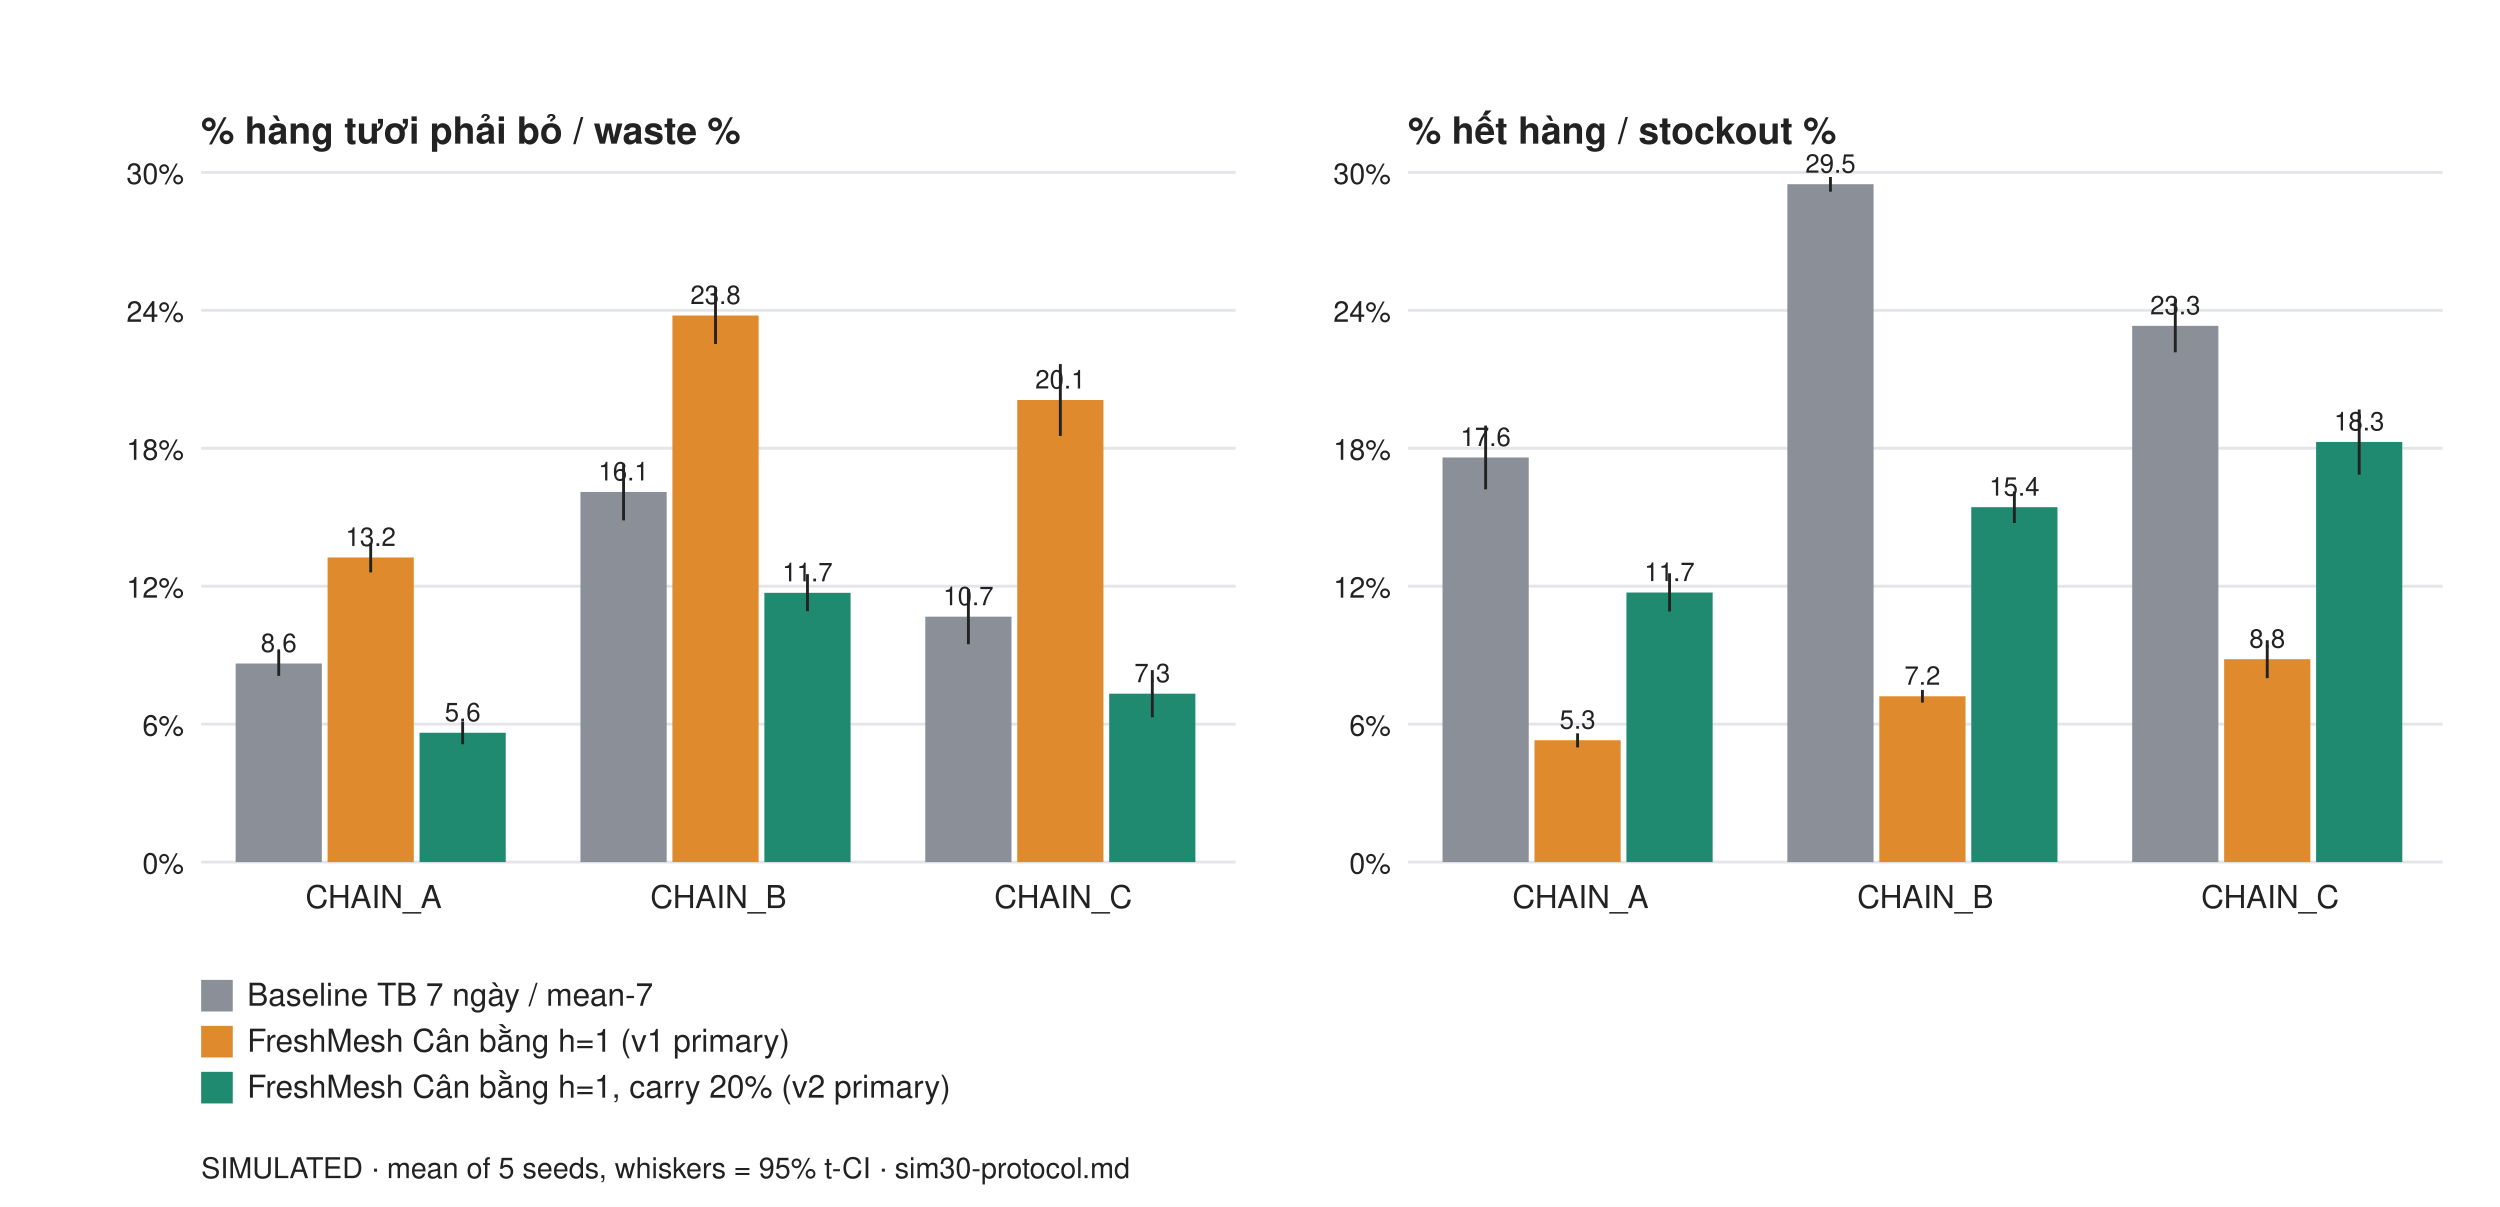
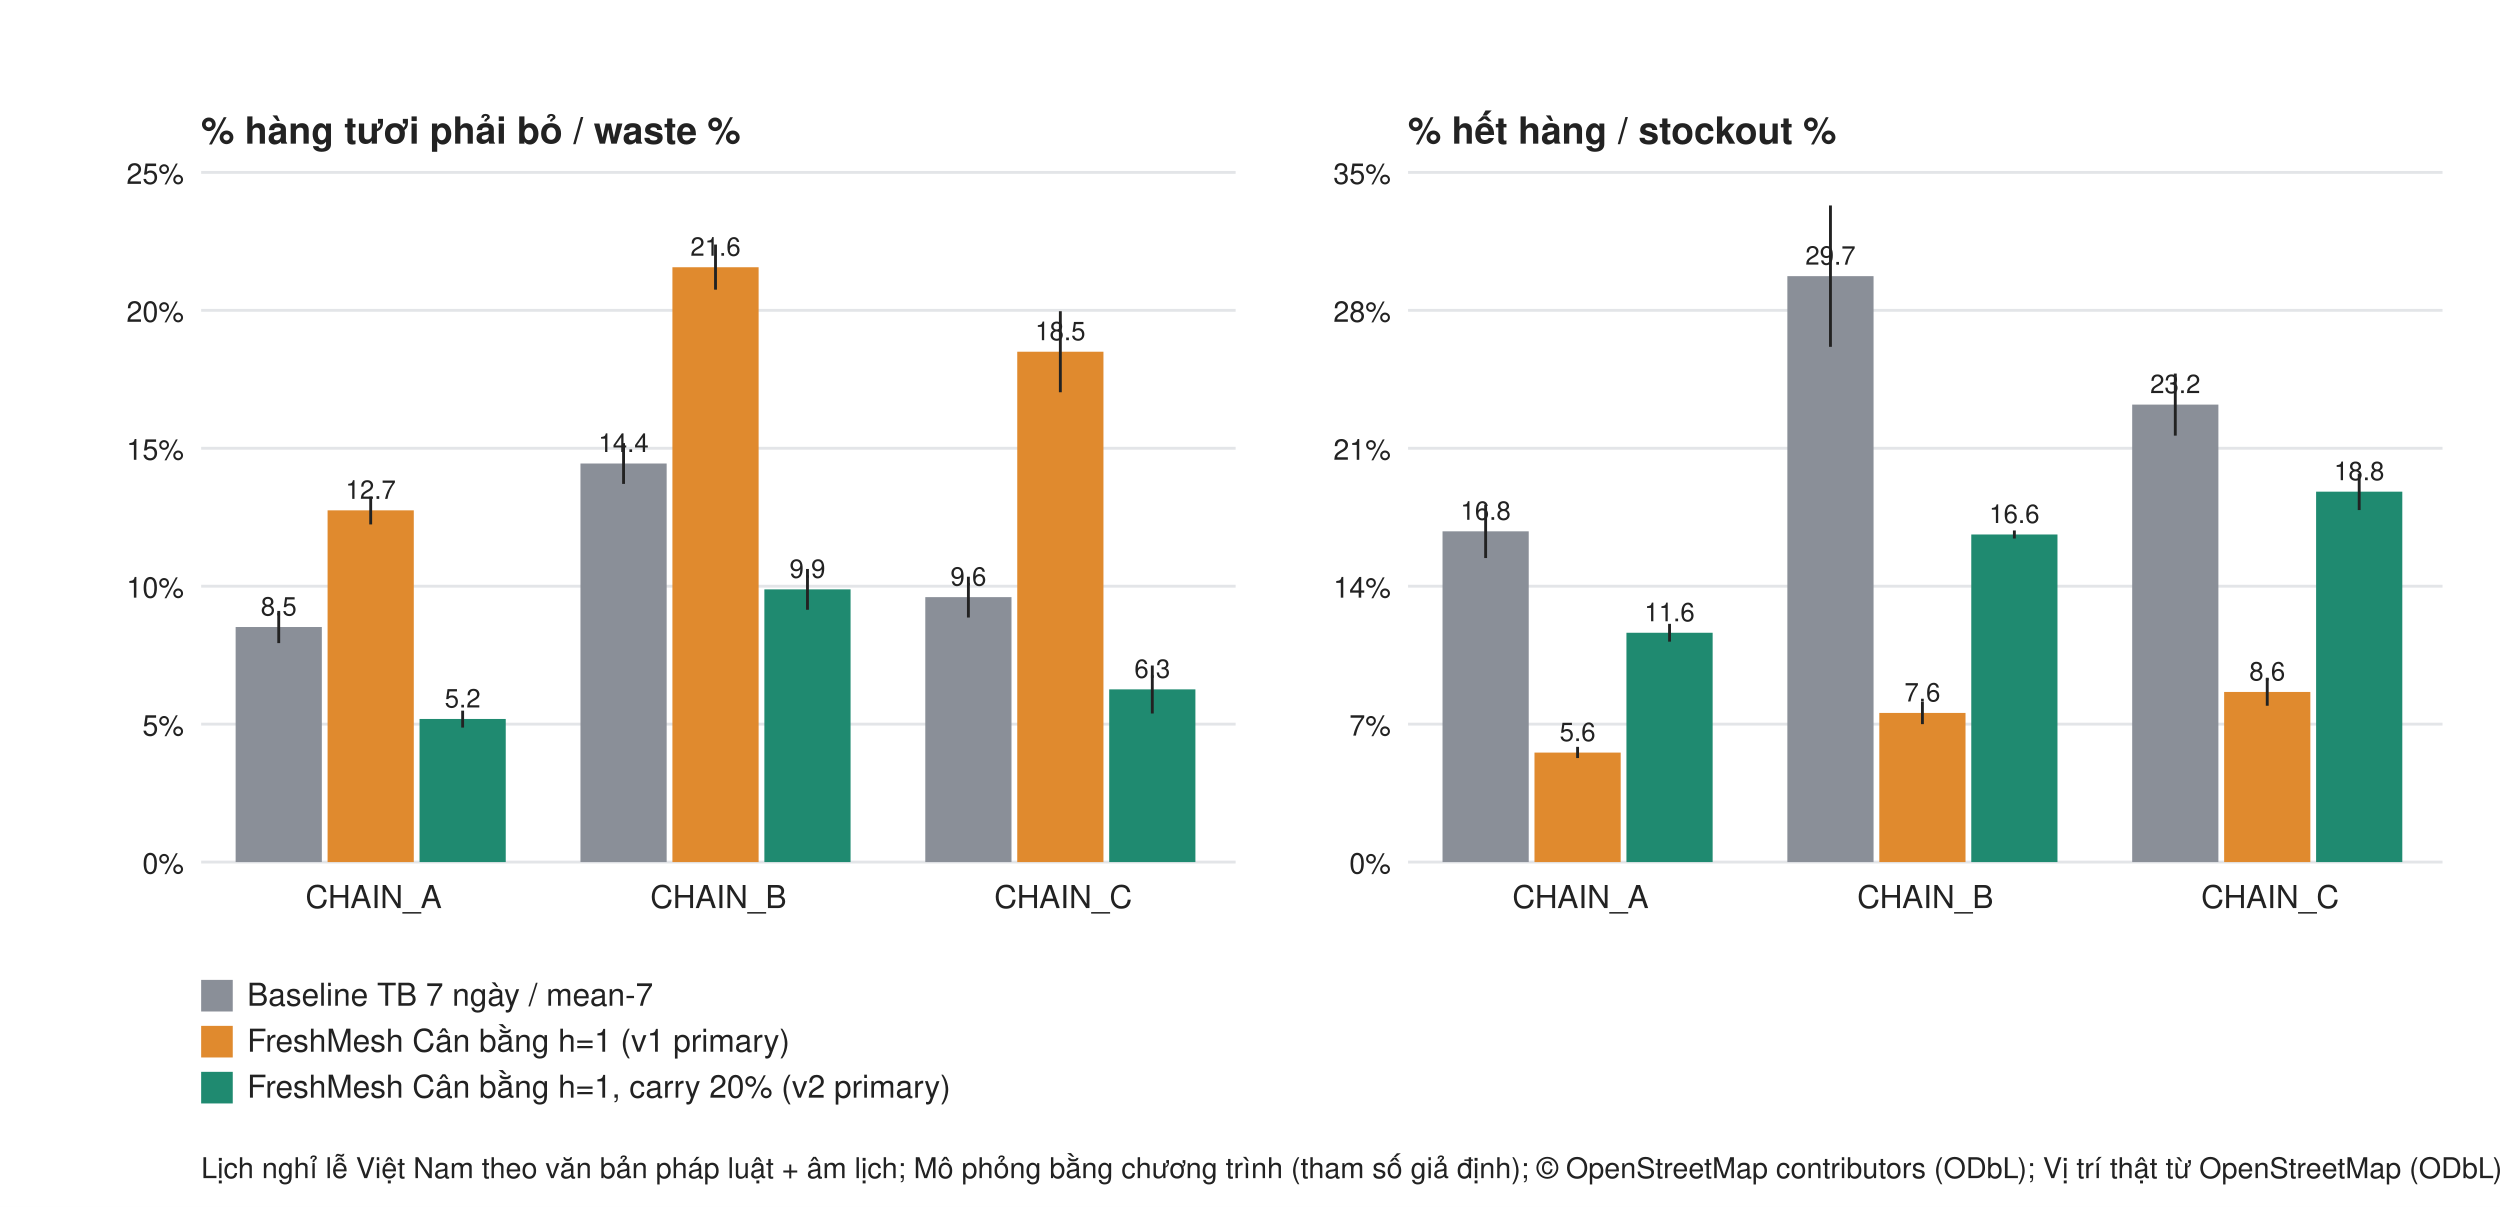
<svg xmlns="http://www.w3.org/2000/svg" width="870" height="420" viewBox="0 0 870 420" font-family="Helvetica, Arial, sans-serif" fill="#222">
  <rect width="870" height="420" fill="#ffffff" />
  <text x="70" y="50" font-size="13" font-weight="600">% hàng tươi phải bỏ / waste %</text>
  <line x1="70" x2="430" y1="300.0" y2="300.0" stroke="#e3e5e8" />
  <text x="64" y="304.0" font-size="10" text-anchor="end">0%</text>
  <line x1="70" x2="430" y1="252.0" y2="252.0" stroke="#e3e5e8" />
-   <text x="64" y="256.0" font-size="10" text-anchor="end">6%</text>
+   <text x="64" y="256.0" font-size="10" text-anchor="end">5%</text>
  <line x1="70" x2="430" y1="204.0" y2="204.0" stroke="#e3e5e8" />
-   <text x="64" y="208.0" font-size="10" text-anchor="end">12%</text>
+   <text x="64" y="208.0" font-size="10" text-anchor="end">10%</text>
  <line x1="70" x2="430" y1="156.0" y2="156.0" stroke="#e3e5e8" />
-   <text x="64" y="160.0" font-size="10" text-anchor="end">18%</text>
+   <text x="64" y="160.0" font-size="10" text-anchor="end">15%</text>
  <line x1="70" x2="430" y1="108.0" y2="108.0" stroke="#e3e5e8" />
-   <text x="64" y="112.0" font-size="10" text-anchor="end">24%</text>
+   <text x="64" y="112.0" font-size="10" text-anchor="end">20%</text>
  <line x1="70" x2="430" y1="60.0" y2="60.0" stroke="#e3e5e8" />
-   <text x="64" y="64.0" font-size="10" text-anchor="end">30%</text>
+   <text x="64" y="64.0" font-size="10" text-anchor="end">25%</text>
  <text x="130.0" y="316" font-size="11" text-anchor="middle">CHAIN_A</text>
-   <rect x="82.0" y="230.9" width="30.0" height="69.1" fill="#8a8f98" />
-   <line x1="97.0" x2="97.0" y1="235.2" y2="226.7" stroke="#222" />
-   <text x="97.0" y="226.9" font-size="9" text-anchor="middle">8.6</text>
-   <rect x="114.0" y="194.0" width="30.0" height="106.0" fill="#e08a2e" />
-   <line x1="129.0" x2="129.0" y1="199.2" y2="188.9" stroke="#222" />
-   <text x="129.0" y="190.0" font-size="9" text-anchor="middle">13.2</text>
-   <rect x="146.0" y="255.0" width="30.0" height="45.0" fill="#1f8a70" />
-   <line x1="161.0" x2="161.0" y1="259.0" y2="251.1" stroke="#222" />
-   <text x="161.0" y="251.0" font-size="9" text-anchor="middle">5.6</text>
+   <rect x="82.0" y="218.2" width="30.0" height="81.8" fill="#8a8f98" />
+   <line x1="97.0" x2="97.0" y1="223.8" y2="212.6" stroke="#222" />
+   <text x="97.0" y="214.2" font-size="9" text-anchor="middle">8.5</text>
+   <rect x="114.0" y="177.6" width="30.0" height="122.4" fill="#e08a2e" />
+   <line x1="129.0" x2="129.0" y1="182.5" y2="172.8" stroke="#222" />
+   <text x="129.0" y="173.6" font-size="9" text-anchor="middle">12.7</text>
+   <rect x="146.0" y="250.2" width="30.0" height="49.8" fill="#1f8a70" />
+   <line x1="161.0" x2="161.0" y1="253.2" y2="247.3" stroke="#222" />
+   <text x="161.0" y="246.2" font-size="9" text-anchor="middle">5.2</text>
  <text x="250.0" y="316" font-size="11" text-anchor="middle">CHAIN_B</text>
-   <rect x="202.0" y="171.2" width="30.0" height="128.8" fill="#8a8f98" />
-   <line x1="217.0" x2="217.0" y1="181.1" y2="161.4" stroke="#222" />
-   <text x="217.0" y="167.2" font-size="9" text-anchor="middle">16.1</text>
-   <rect x="234.0" y="109.8" width="30.0" height="190.2" fill="#e08a2e" />
-   <line x1="249.0" x2="249.0" y1="119.7" y2="100.0" stroke="#222" />
-   <text x="249.0" y="105.8" font-size="9" text-anchor="middle">23.8</text>
-   <rect x="266.0" y="206.3" width="30.0" height="93.7" fill="#1f8a70" />
-   <line x1="281.0" x2="281.0" y1="212.7" y2="199.8" stroke="#222" />
-   <text x="281.0" y="202.3" font-size="9" text-anchor="middle">11.7</text>
+   <rect x="202.0" y="161.3" width="30.0" height="138.7" fill="#8a8f98" />
+   <line x1="217.0" x2="217.0" y1="168.4" y2="154.2" stroke="#222" />
+   <text x="217.0" y="157.3" font-size="9" text-anchor="middle">14.4</text>
+   <rect x="234.0" y="93.0" width="30.0" height="207.0" fill="#e08a2e" />
+   <line x1="249.0" x2="249.0" y1="100.8" y2="85.1" stroke="#222" />
+   <text x="249.0" y="89.0" font-size="9" text-anchor="middle">21.6</text>
+   <rect x="266.0" y="205.1" width="30.0" height="94.9" fill="#1f8a70" />
+   <line x1="281.0" x2="281.0" y1="212.2" y2="198.0" stroke="#222" />
+   <text x="281.0" y="201.1" font-size="9" text-anchor="middle">9.9</text>
  <text x="370.0" y="316" font-size="11" text-anchor="middle">CHAIN_C</text>
-   <rect x="322.0" y="214.6" width="30.0" height="85.4" fill="#8a8f98" />
-   <line x1="337.0" x2="337.0" y1="224.2" y2="205.0" stroke="#222" />
-   <text x="337.0" y="210.6" font-size="9" text-anchor="middle">10.7</text>
-   <rect x="354.0" y="139.2" width="30.0" height="160.8" fill="#e08a2e" />
-   <line x1="369.0" x2="369.0" y1="151.7" y2="126.7" stroke="#222" />
-   <text x="369.0" y="135.2" font-size="9" text-anchor="middle">20.1</text>
-   <rect x="386.0" y="241.4" width="30.0" height="58.6" fill="#1f8a70" />
-   <line x1="401.0" x2="401.0" y1="249.6" y2="233.2" stroke="#222" />
-   <text x="401.0" y="237.4" font-size="9" text-anchor="middle">7.3</text>
+   <rect x="322.0" y="207.8" width="30.0" height="92.2" fill="#8a8f98" />
+   <line x1="337.0" x2="337.0" y1="214.9" y2="200.7" stroke="#222" />
+   <text x="337.0" y="203.8" font-size="9" text-anchor="middle">9.6</text>
+   <rect x="354.0" y="122.4" width="30.0" height="177.6" fill="#e08a2e" />
+   <line x1="369.0" x2="369.0" y1="136.5" y2="108.3" stroke="#222" />
+   <text x="369.0" y="118.4" font-size="9" text-anchor="middle">18.5</text>
+   <rect x="386.0" y="239.9" width="30.0" height="60.1" fill="#1f8a70" />
+   <line x1="401.0" x2="401.0" y1="248.3" y2="231.6" stroke="#222" />
+   <text x="401.0" y="235.9" font-size="9" text-anchor="middle">6.3</text>
  <text x="490" y="50" font-size="13" font-weight="600">% hết hàng / stockout %</text>
  <line x1="490" x2="850" y1="300.0" y2="300.0" stroke="#e3e5e8" />
  <text x="484" y="304.0" font-size="10" text-anchor="end">0%</text>
  <line x1="490" x2="850" y1="252.0" y2="252.0" stroke="#e3e5e8" />
-   <text x="484" y="256.0" font-size="10" text-anchor="end">6%</text>
+   <text x="484" y="256.0" font-size="10" text-anchor="end">7%</text>
  <line x1="490" x2="850" y1="204.0" y2="204.0" stroke="#e3e5e8" />
-   <text x="484" y="208.0" font-size="10" text-anchor="end">12%</text>
+   <text x="484" y="208.0" font-size="10" text-anchor="end">14%</text>
  <line x1="490" x2="850" y1="156.0" y2="156.0" stroke="#e3e5e8" />
-   <text x="484" y="160.0" font-size="10" text-anchor="end">18%</text>
+   <text x="484" y="160.0" font-size="10" text-anchor="end">21%</text>
  <line x1="490" x2="850" y1="108.0" y2="108.0" stroke="#e3e5e8" />
-   <text x="484" y="112.0" font-size="10" text-anchor="end">24%</text>
+   <text x="484" y="112.0" font-size="10" text-anchor="end">28%</text>
  <line x1="490" x2="850" y1="60.0" y2="60.0" stroke="#e3e5e8" />
-   <text x="484" y="64.0" font-size="10" text-anchor="end">30%</text>
+   <text x="484" y="64.0" font-size="10" text-anchor="end">35%</text>
  <text x="550.0" y="316" font-size="11" text-anchor="middle">CHAIN_A</text>
-   <rect x="502.0" y="159.2" width="30.0" height="140.8" fill="#8a8f98" />
-   <line x1="517.0" x2="517.0" y1="170.3" y2="148.1" stroke="#222" />
-   <text x="517.0" y="155.2" font-size="9" text-anchor="middle">17.6</text>
-   <rect x="534.0" y="257.6" width="30.0" height="42.4" fill="#e08a2e" />
-   <line x1="549.0" x2="549.0" y1="260.1" y2="255.2" stroke="#222" />
-   <text x="549.0" y="253.6" font-size="9" text-anchor="middle">5.3</text>
-   <rect x="566.0" y="206.2" width="30.0" height="93.8" fill="#1f8a70" />
-   <line x1="581.0" x2="581.0" y1="212.8" y2="199.5" stroke="#222" />
-   <text x="581.0" y="202.2" font-size="9" text-anchor="middle">11.7</text>
+   <rect x="502.0" y="184.9" width="30.0" height="115.1" fill="#8a8f98" />
+   <line x1="517.0" x2="517.0" y1="194.2" y2="175.6" stroke="#222" />
+   <text x="517.0" y="180.9" font-size="9" text-anchor="middle">16.8</text>
+   <rect x="534.0" y="261.9" width="30.0" height="38.1" fill="#e08a2e" />
+   <line x1="549.0" x2="549.0" y1="263.8" y2="259.9" stroke="#222" />
+   <text x="549.0" y="257.9" font-size="9" text-anchor="middle">5.6</text>
+   <rect x="566.0" y="220.2" width="30.0" height="79.8" fill="#1f8a70" />
+   <line x1="581.0" x2="581.0" y1="223.3" y2="217.1" stroke="#222" />
+   <text x="581.0" y="216.2" font-size="9" text-anchor="middle">11.6</text>
  <text x="670.0" y="316" font-size="11" text-anchor="middle">CHAIN_B</text>
-   <rect x="622.0" y="64.1" width="30.0" height="235.9" fill="#8a8f98" />
-   <line x1="637.0" x2="637.0" y1="66.7" y2="61.6" stroke="#222" />
-   <text x="637.0" y="60.1" font-size="9" text-anchor="middle">29.5</text>
-   <rect x="654.0" y="242.3" width="30.0" height="57.7" fill="#e08a2e" />
-   <line x1="669.0" x2="669.0" y1="244.5" y2="240.1" stroke="#222" />
-   <text x="669.0" y="238.3" font-size="9" text-anchor="middle">7.2</text>
-   <rect x="686.0" y="176.5" width="30.0" height="123.5" fill="#1f8a70" />
-   <line x1="701.0" x2="701.0" y1="182.0" y2="171.0" stroke="#222" />
-   <text x="701.0" y="172.5" font-size="9" text-anchor="middle">15.4</text>
+   <rect x="622.0" y="96.1" width="30.0" height="203.9" fill="#8a8f98" />
+   <line x1="637.0" x2="637.0" y1="120.7" y2="71.5" stroke="#222" />
+   <text x="637.0" y="92.1" font-size="9" text-anchor="middle">29.7</text>
+   <rect x="654.0" y="248.1" width="30.0" height="51.9" fill="#e08a2e" />
+   <line x1="669.0" x2="669.0" y1="252.0" y2="244.2" stroke="#222" />
+   <text x="669.0" y="244.1" font-size="9" text-anchor="middle">7.6</text>
+   <rect x="686.0" y="186.0" width="30.0" height="114.0" fill="#1f8a70" />
+   <line x1="701.0" x2="701.0" y1="187.4" y2="184.6" stroke="#222" />
+   <text x="701.0" y="182.0" font-size="9" text-anchor="middle">16.6</text>
  <text x="790.0" y="316" font-size="11" text-anchor="middle">CHAIN_C</text>
-   <rect x="742.0" y="113.4" width="30.0" height="186.6" fill="#8a8f98" />
-   <line x1="757.0" x2="757.0" y1="122.6" y2="104.2" stroke="#222" />
-   <text x="757.0" y="109.4" font-size="9" text-anchor="middle">23.3</text>
-   <rect x="774.0" y="229.4" width="30.0" height="70.6" fill="#e08a2e" />
-   <line x1="789.0" x2="789.0" y1="236.0" y2="222.8" stroke="#222" />
-   <text x="789.0" y="225.4" font-size="9" text-anchor="middle">8.8</text>
-   <rect x="806.0" y="153.8" width="30.0" height="146.2" fill="#1f8a70" />
-   <line x1="821.0" x2="821.0" y1="165.2" y2="142.5" stroke="#222" />
-   <text x="821.0" y="149.8" font-size="9" text-anchor="middle">18.3</text>
+   <rect x="742.0" y="140.8" width="30.0" height="159.2" fill="#8a8f98" />
+   <line x1="757.0" x2="757.0" y1="151.6" y2="130.0" stroke="#222" />
+   <text x="757.0" y="136.8" font-size="9" text-anchor="middle">23.2</text>
+   <rect x="774.0" y="240.8" width="30.0" height="59.2" fill="#e08a2e" />
+   <line x1="789.0" x2="789.0" y1="245.6" y2="236.0" stroke="#222" />
+   <text x="789.0" y="236.8" font-size="9" text-anchor="middle">8.6</text>
+   <rect x="806.0" y="171.1" width="30.0" height="128.9" fill="#1f8a70" />
+   <line x1="821.0" x2="821.0" y1="177.5" y2="164.8" stroke="#222" />
+   <text x="821.0" y="167.1" font-size="9" text-anchor="middle">18.8</text>
  <rect x="70" y="341" width="11" height="11" fill="#8a8f98" />
  <text x="86" y="350" font-size="11">Baseline TB 7 ngày / mean-7</text>
  <rect x="70" y="357" width="11" height="11" fill="#e08a2e" />
  <text x="86" y="366" font-size="11">FreshMesh Cân bằng h=1 (v1 primary)</text>
  <rect x="70" y="373" width="11" height="11" fill="#1f8a70" />
  <text x="86" y="382" font-size="11">FreshMesh Cân bằng h=1, carry 20% (v2 primary)</text>
-   <text x="70" y="410" font-size="10">SIMULATED · mean of 5 seeds, whiskers = 95% t-CI · sim30-protocol.md</text>
+   <text x="70" y="410" font-size="10">Lịch nghỉ lễ Việt Nam theo văn bản pháp luật + âm lịch; Mô phỏng bằng chương trình (tham số giả định); © OpenStreetMap contributors (ODbL); Vị trí thật từ OpenStreetMap (ODbL), gán chuỗi bằng chương trình; Lượng mưa ngày TP.HCM — Open-Meteo Historical Weather API (CC BY 4.0); Dự báo mưa TP.HCM — Open-Meteo Forecast API (CC BY 4.0) · mean of 5 seeds, whiskers = 95% t-CI · sim30-protocol.md</text>
</svg>
